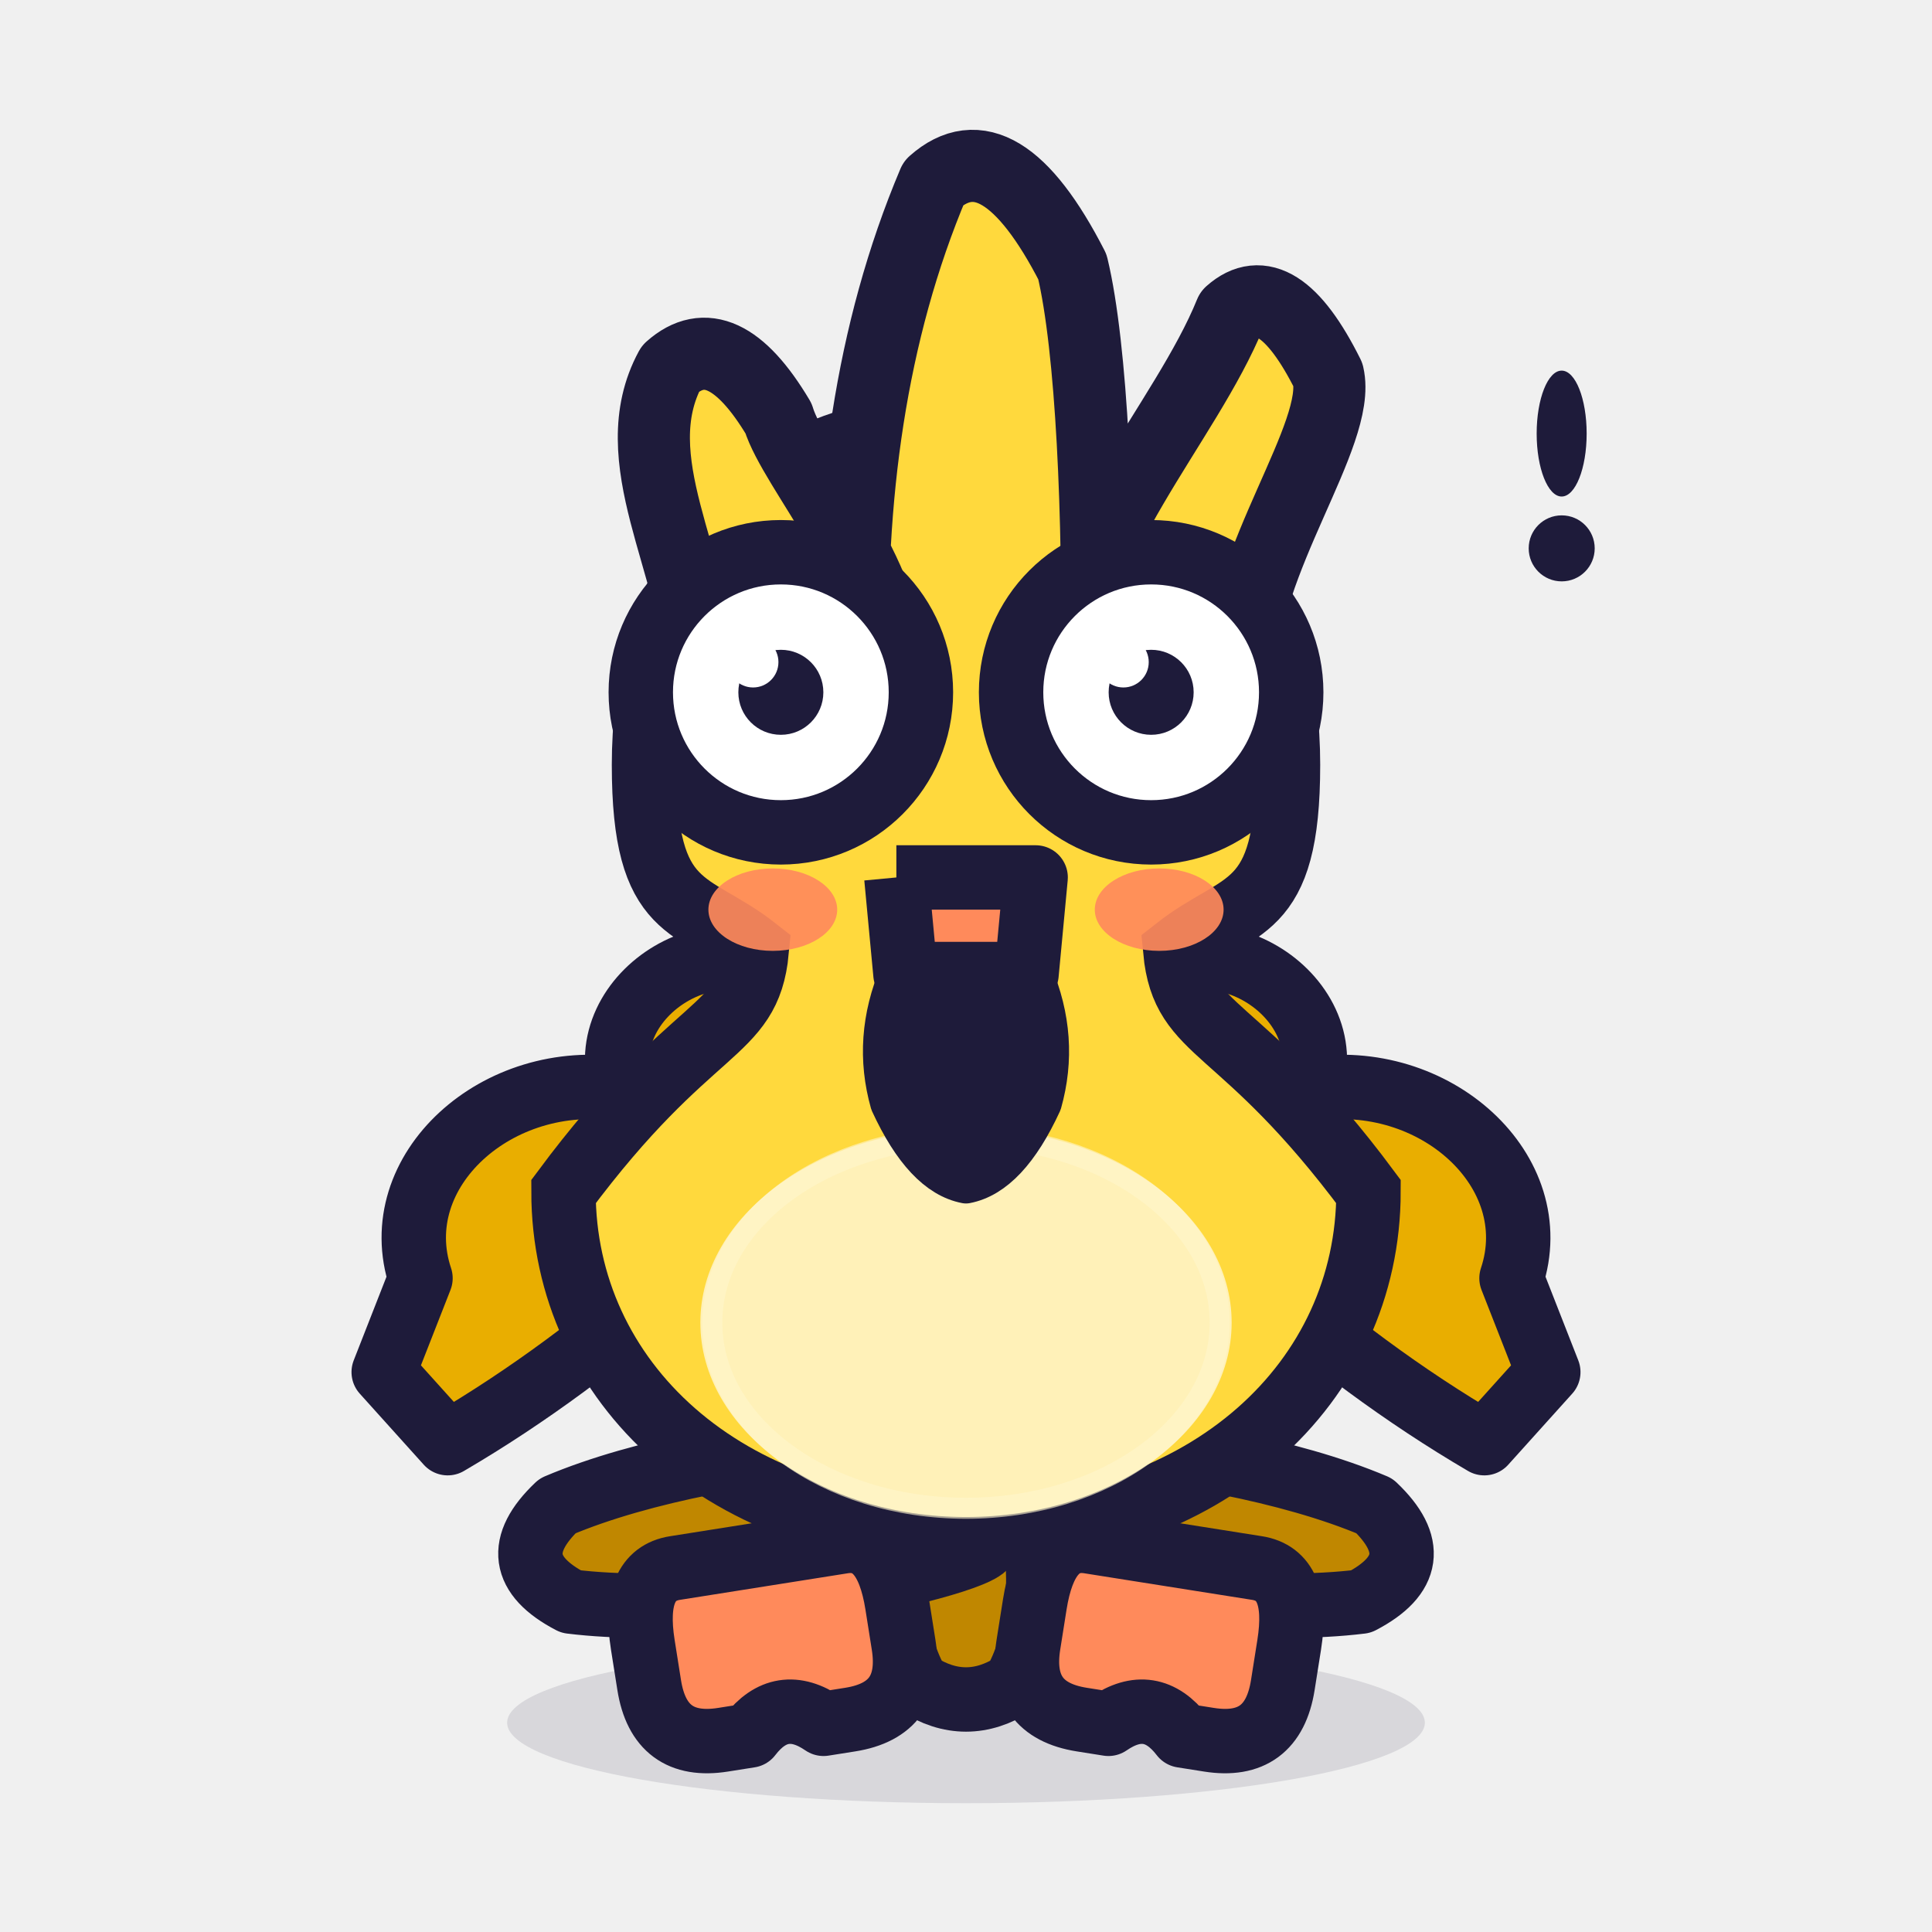
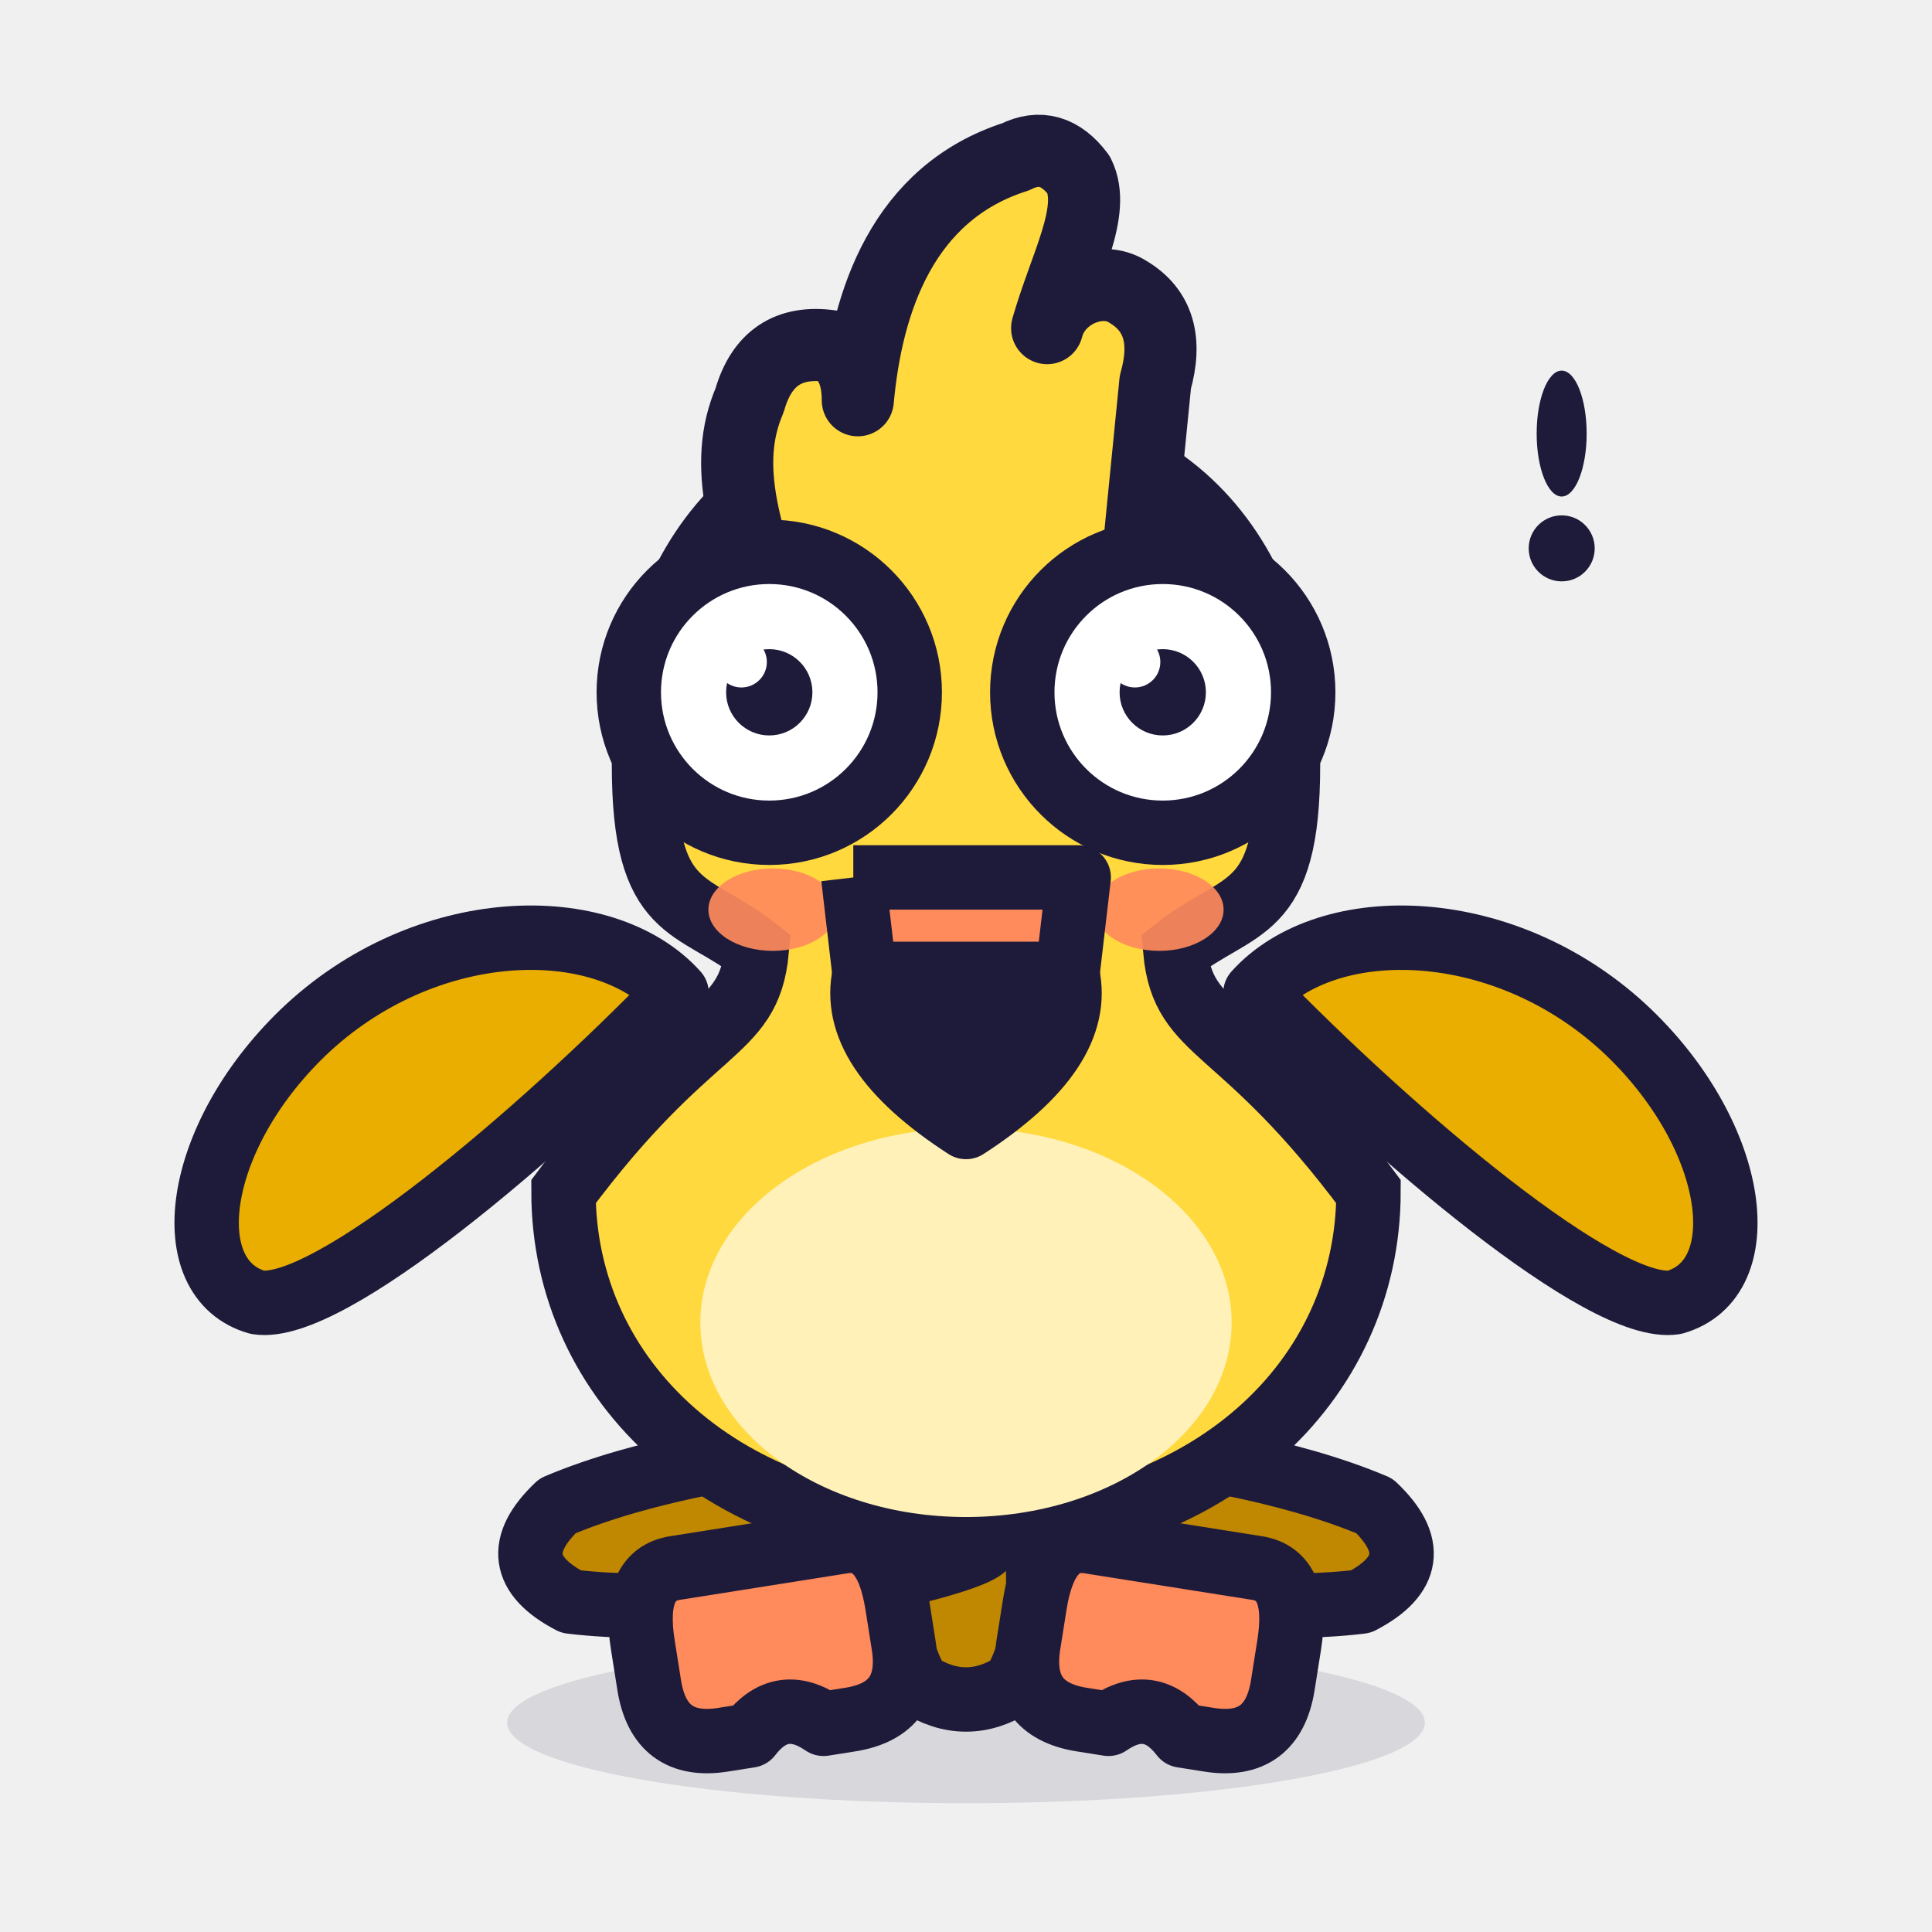
<svg xmlns="http://www.w3.org/2000/svg" viewBox="0 0 240 240" width="240" height="240" role="img" aria-label="Pip v2 B Bolt · songbird · surprised 4">
  <g id="shadow">
    <ellipse cx="120" cy="214" rx="57" ry="10" fill="#1E1B3A" opacity="0.12" />
  </g>
  <g id="tail" fill="#C08700" stroke="#1E1B3A" stroke-width="8" stroke-linejoin="round">
    <path d="M -5.28 0 C -7.44 -10.08 -12 28 -6 50.4 Q 0 58.8 6 50.4 C 12 28 7.44 -10.08 5.28 0 Q 0 -7.84 -5.28 0 Z" transform="translate(120 186)translate(0 0)rotate(-82)translate(0 0)" />
    <path d="M -5.28 0 C -7.44 -4.64 -12 12.88 -6 23.18 Q 0 27.05 6 23.18 C 12 12.88 7.44 -4.64 5.28 0 Q 0 -3.61 -5.28 0 Z" transform="translate(120 186)" />
    <path d="M -5.28 0 C -7.44 -10.08 -12 28 -6 50.4 Q 0 58.8 6 50.4 C 12 28 7.44 -10.08 5.28 0 Q 0 -7.84 -5.28 0 Z" transform="translate(120 186)translate(0 0)rotate(82)translate(0 0)" />
  </g>
  <g id="wing_l" fill="#E9AE00" stroke="#1E1B3A" stroke-width="8" stroke-linejoin="round">
-     <path d="M 9.9 -35 L -2.97 -35 C -16.17 -35 -19.8 -15.4 -8.25 -10.5 C -20.46 -0.7 -20.46 18.2 -7.59 23.8 L -1.98 35 L 9.9 35 C 14.52 12.6 14.52 -12.6 9.9 -35 Z" transform="translate(75 148.5)translate(0 0)rotate(48)translate(0 0)" />
+     <path d="M 8.58 -35 C -4.95 -35 -19.47 -18.2 -18.81 2.8 C -18.15 21.7 -6.6 35 2.31 29.4 C 9.24 23.8 10.23 -10.5 8.58 -35 Z" transform="translate(70.5 148.5)translate(0 -24.5)rotate(48)translate(0 24.5)" />
  </g>
  <g id="wing_r" fill="#E9AE00" stroke="#1E1B3A" stroke-width="8" stroke-linejoin="round">
-     <path d="M 9.9 -35 L -2.97 -35 C -16.17 -35 -19.8 -15.4 -8.25 -10.5 C -20.46 -0.7 -20.46 18.2 -7.59 23.8 L -1.98 35 L 9.9 35 C 14.52 12.6 14.52 -12.6 9.9 -35 Z" transform="translate(165 148.5)translate(0 0)rotate(-48)scale(-1 1)translate(0 0)" />
+     <path d="M 8.58 -35 C -4.95 -35 -19.47 -18.2 -18.81 2.8 C -18.15 21.7 -6.6 35 2.31 29.4 C 9.24 23.8 10.23 -10.5 8.58 -35 Z" transform="translate(169.5 148.5)translate(0 -24.5)rotate(-48)scale(-1 1)translate(0 24.5)" />
  </g>
  <g id="body" transform="translate(120 200)scale(1 1.05)translate(-120 -200)">
    <path d="M 120 60 C 151.2 60 160 82 160 100 C 160 118 154 116 146 122 C 147 132 154 130 170 150.5 C 170 173 150 191 120 191 C 90 191 70 173 70 150.5 C 86 130 93 132 94 122 C 86 116 80 118 80 100 C 80 82 88.8 60 120 60 Z" fill="#FFD93D" stroke="#1E1B3A" stroke-width="8" />
  </g>
  <g id="belly" transform="translate(120 200)scale(1 1.05)translate(-120 -200)">
    <ellipse cx="120" cy="166" rx="33" ry="23" fill="#FFF1B8" />
-     <g transform="translate(120 166) scale(0.955) translate(-120 -166)">
-       <path d="M 87 166 A 33 23 0 1 0 153 166 A 33 23 0 1 0 87 166 Z" fill="none" stroke="#FFF6CC" stroke-width="2.6" opacity="0.62" />
-     </g>
  </g>
  <g id="highlight" transform="translate(120 200)scale(1 1.05)translate(-120 -200)">
    <ellipse cx="103.2" cy="82.4" rx="12.8" ry="6.4" fill="#FFFFFF" opacity="0.55" transform="rotate(-22 103.2 82.4)" />
  </g>
  <g id="shell_bottom" opacity="0" />
  <g id="feet" fill="#FF8A5B" stroke="#1E1B3A" stroke-width="8" stroke-linejoin="round">
    <g id="foot_l">
      <path d="M -10.56 -11 Q -16 -11 -16 -2.2 L -16 2.86 Q -16 11 -8 11 L -4.64 11 Q 0 6.6 4.64 11 L 8 11 Q 16 11 16 2.86 L 16 -2.2 Q 16 -11 10.56 -11 Z" transform="translate(96 204)translate(0 0)rotate(-9)scale(-1 1)translate(0 0)" />
    </g>
    <g id="foot_r">
      <path d="M -10.56 -11 Q -16 -11 -16 -2.2 L -16 2.86 Q -16 11 -8 11 L -4.64 11 Q 0 6.6 4.64 11 L 8 11 Q 16 11 16 2.86 L 16 -2.2 Q 16 -11 10.56 -11 Z" transform="translate(144 204)translate(0 0)rotate(9)translate(0 0)" />
    </g>
  </g>
  <g id="head_tuft" transform="translate(120 71)scale(1.12 1.12)translate(-120 -71)">
-     <path d="M -29.5 11 C -29.92 -0.9 -38.23 -12.45 -32.77 -22.53 Q -27.1 -27.57 -20.8 -17 C -19.12 -11.4 -8.29 0.5 -8.5 11 M -12.5 11 C -13.04 -8.04 -10.61 -26.52 -3.59 -43.11 Q 3.7 -49.59 11.8 -33.8 C 13.96 -24.84 14.77 -5.8 14.5 11 M 11.5 11 C 11.12 -2.94 24.39 -16.47 29.33 -28.67 Q 34.46 -33.23 40.16 -21.8 C 41.68 -15.24 30.69 -1.3 30.5 11" transform="translate(120 71)" fill="#FFD93D" stroke="#1E1B3A" stroke-width="8" stroke-linejoin="round" />
+     <path d="M -19 10 C -25 -4 -27 -12 -24 -19 Q -22 -26 -15 -25 C -13 -24 -12 -22 -12 -19 C -11 -30 -7 -42 5.5 -46 Q 9.5 -48 12.5 -44 C 14.5 -40 11 -34 9 -27 C 10 -31 15 -33 18 -31 Q 23 -28 21 -21 C 20 -11 19 -1 18 10" transform="translate(120 71)" fill="#FFD93D" stroke="#1E1B3A" stroke-width="8" stroke-linejoin="round" />
  </g>
  <g id="head">
    <g id="cheek_l">
      <ellipse cx="96" cy="113" rx="8" ry="5.12" fill="#FF8A5B" opacity="0.92" />
    </g>
    <g id="cheek_r">
      <ellipse cx="144" cy="113" rx="8" ry="5.12" fill="#FF8A5B" opacity="0.92" />
    </g>
    <g id="brow_l" fill="none" stroke="#1E1B3A" stroke-width="6.5" stroke-linecap="round" />
    <g id="brow_r" fill="none" stroke="#1E1B3A" stroke-width="6.5" stroke-linecap="round" />
-     <g id="eye_l" data-eye="l" transform="translate(97 86)">
+     <g id="eye_l" data-eye="l" transform="translate(95.56 86)">
      <g id="open" opacity="0">
-         <circle cx="0" cy="0" r="15" fill="#FFFFFF" stroke="#1E1B3A" stroke-width="8" />
-         <circle cx="0" cy="0" r="8" fill="#1E1B3A" />
-         <circle cx="-3.45" cy="-3.75" r="2.55" fill="#FFFFFF" />
+         <circle cx="0" cy="0" r="15.04" fill="#FFFFFF" stroke="#1E1B3A" stroke-width="8" />
+         <circle cx="0" cy="0" r="8.12" fill="#1E1B3A" />
+         <circle cx="-3.46" cy="-3.76" r="2.56" fill="#FFFFFF" />
      </g>
      <g id="closed" opacity="0">
-         <path d="M -12.3 1.8 L 0 -5.4 L 12.3 1.8" fill="none" stroke="#1E1B3A" stroke-width="8" stroke-linecap="round" />
+         <path d="M -12.33 1.8 Q 0 -12.63 12.33 1.8" fill="none" stroke="#1E1B3A" stroke-width="8" stroke-linecap="round" />
      </g>
      <g id="happy" opacity="0">
-         <path d="M -12.3 6.3 L 0 -10.5 L 12.3 6.3" fill="none" stroke="#1E1B3A" stroke-width="9" stroke-linecap="round" />
+         <path d="M -12.33 6.32 Q 0 -27.37 12.33 6.32" fill="none" stroke="#1E1B3A" stroke-width="9" stroke-linecap="round" />
      </g>
      <g id="sleepy" opacity="0">
-         <path d="M -12.3 -1.2 L 0 7.8 L 12.3 -1.2" fill="none" stroke="#1E1B3A" stroke-width="8" stroke-linecap="round" />
-         <path d="M 12.3 0 L 17.3 -6" fill="none" stroke="#1E1B3A" stroke-width="8" stroke-linecap="round" />
+         <path d="M -12.33 -1.2 Q 0 16.84 12.33 -1.2" fill="none" stroke="#1E1B3A" stroke-width="8" stroke-linecap="round" />
      </g>
      <g id="surprised" opacity="1">
-         <circle cx="0" cy="0" r="17.4" fill="#FFFFFF" stroke="#1E1B3A" stroke-width="8" />
-         <circle cx="0" cy="0" r="5.28" fill="#1E1B3A" />
-         <circle cx="-3.45" cy="-3.75" r="3.15" fill="#FFFFFF" />
+         <circle cx="0" cy="0" r="17.45" fill="#FFFFFF" stroke="#1E1B3A" stroke-width="8" />
+         <circle cx="0" cy="0" r="5.36" fill="#1E1B3A" />
+         <circle cx="-3.46" cy="-3.76" r="3.16" fill="#FFFFFF" />
      </g>
      <g id="wink" opacity="0">
-         <path d="M -12.3 2.1 L 0 -4.5 L 12.3 2.1" fill="none" stroke="#1E1B3A" stroke-width="8" stroke-linecap="round" />
-         <path d="M 12.3 0 L 17.3 -6" fill="none" stroke="#1E1B3A" stroke-width="8" stroke-linecap="round" />
+         <path d="M -12.33 6.32 Q 0 -27.37 12.33 6.32" fill="none" stroke="#1E1B3A" stroke-width="9" stroke-linecap="round" />
      </g>
    </g>
-     <g id="eye_r" data-eye="r" transform="translate(143 86)">
+     <g id="eye_r" data-eye="r" transform="translate(144.44 86)">
      <g id="open" opacity="0">
-         <circle cx="0" cy="0" r="15" fill="#FFFFFF" stroke="#1E1B3A" stroke-width="8" />
-         <circle cx="0" cy="0" r="8" fill="#1E1B3A" />
-         <circle cx="-3.45" cy="-3.75" r="2.55" fill="#FFFFFF" />
+         <circle cx="0" cy="0" r="15.04" fill="#FFFFFF" stroke="#1E1B3A" stroke-width="8" />
+         <circle cx="0" cy="0" r="8.12" fill="#1E1B3A" />
+         <circle cx="-3.46" cy="-3.76" r="2.56" fill="#FFFFFF" />
      </g>
      <g id="closed" opacity="0">
-         <path d="M -12.3 1.8 L 0 -5.4 L 12.3 1.8" fill="none" stroke="#1E1B3A" stroke-width="8" stroke-linecap="round" />
+         <path d="M -12.33 1.8 Q 0 -12.63 12.33 1.8" fill="none" stroke="#1E1B3A" stroke-width="8" stroke-linecap="round" />
      </g>
      <g id="happy" opacity="0">
-         <path d="M -12.3 6.3 L 0 -10.5 L 12.3 6.3" fill="none" stroke="#1E1B3A" stroke-width="9" stroke-linecap="round" />
+         <path d="M -12.33 6.32 Q 0 -27.37 12.33 6.32" fill="none" stroke="#1E1B3A" stroke-width="9" stroke-linecap="round" />
      </g>
      <g id="sleepy" opacity="0">
-         <path d="M -12.3 -1.2 L 0 7.8 L 12.3 -1.2" fill="none" stroke="#1E1B3A" stroke-width="8" stroke-linecap="round" />
-         <path d="M 12.3 0 L 17.3 -6" fill="none" stroke="#1E1B3A" stroke-width="8" stroke-linecap="round" />
+         <path d="M -12.33 -1.2 Q 0 16.84 12.33 -1.2" fill="none" stroke="#1E1B3A" stroke-width="8" stroke-linecap="round" />
      </g>
      <g id="surprised" opacity="1">
-         <circle cx="0" cy="0" r="17.4" fill="#FFFFFF" stroke="#1E1B3A" stroke-width="8" />
-         <circle cx="0" cy="0" r="5.28" fill="#1E1B3A" />
-         <circle cx="-3.45" cy="-3.75" r="3.15" fill="#FFFFFF" />
+         <circle cx="0" cy="0" r="17.45" fill="#FFFFFF" stroke="#1E1B3A" stroke-width="8" />
+         <circle cx="0" cy="0" r="5.36" fill="#1E1B3A" />
+         <circle cx="-3.46" cy="-3.76" r="3.16" fill="#FFFFFF" />
      </g>
      <g id="wink" opacity="0">
-         <path d="M -12.3 2.1 L 0 -4.5 L 12.3 2.1" fill="none" stroke="#1E1B3A" stroke-width="8" stroke-linecap="round" />
-         <path d="M -12.3 0 L -17.3 -6" fill="none" stroke="#1E1B3A" stroke-width="8" stroke-linecap="round" />
+         <path d="M -12.33 6.32 Q 0 -27.37 12.33 6.32" fill="none" stroke="#1E1B3A" stroke-width="9" stroke-linecap="round" />
      </g>
    </g>
    <g id="beak_top">
-       <path d="M -8.65 -10 L 8.65 -10 L 7.52 2 L -7.52 2 L -8.65 -10" transform="translate(120 119)" fill="#FF8A5B" stroke="#1E1B3A" stroke-width="8" stroke-linejoin="round" />
+       <path d="M -14 -10 L 14 -10 L 12.6 2 L -12.6 2 L -14 -10" transform="translate(120 119)" fill="#FF8A5B" stroke="#1E1B3A" stroke-width="8" stroke-linejoin="round" />
    </g>
    <g id="beak_bottom">
-       <path d="M -8.27 2 Q -11.66 10 -9.4 18 Q -5.26 27 0 28 Q 5.26 27 9.4 18 Q 11.66 10 8.27 2 Z" transform="translate(120 119)" fill="#1E1B3A" stroke="#1E1B3A" stroke-width="5" stroke-linejoin="round" />
+       <path d="M -12.6 2 Q -14.7 11.5 0 21 Q 14.7 11.5 12.6 2 Z" transform="translate(120 119)" fill="#1E1B3A" stroke="#1E1B3A" stroke-width="8" stroke-linejoin="round" />
    </g>
  </g>
  <g id="shell_top" opacity="0" />
  <g id="accessory_head" />
  <g id="accessory_neck" />
  <g id="accessory_face" />
  <g id="fx">
    <g id="fx_bang_0" transform="translate(194 58)">
      <g fill="#1E1B3A">
        <rect x="-3.11" y="-11.96" width="6.21" height="15.64" rx="12.42" />
        <circle cx="0" cy="10.12" r="4.1" />
      </g>
    </g>
  </g>
</svg>
